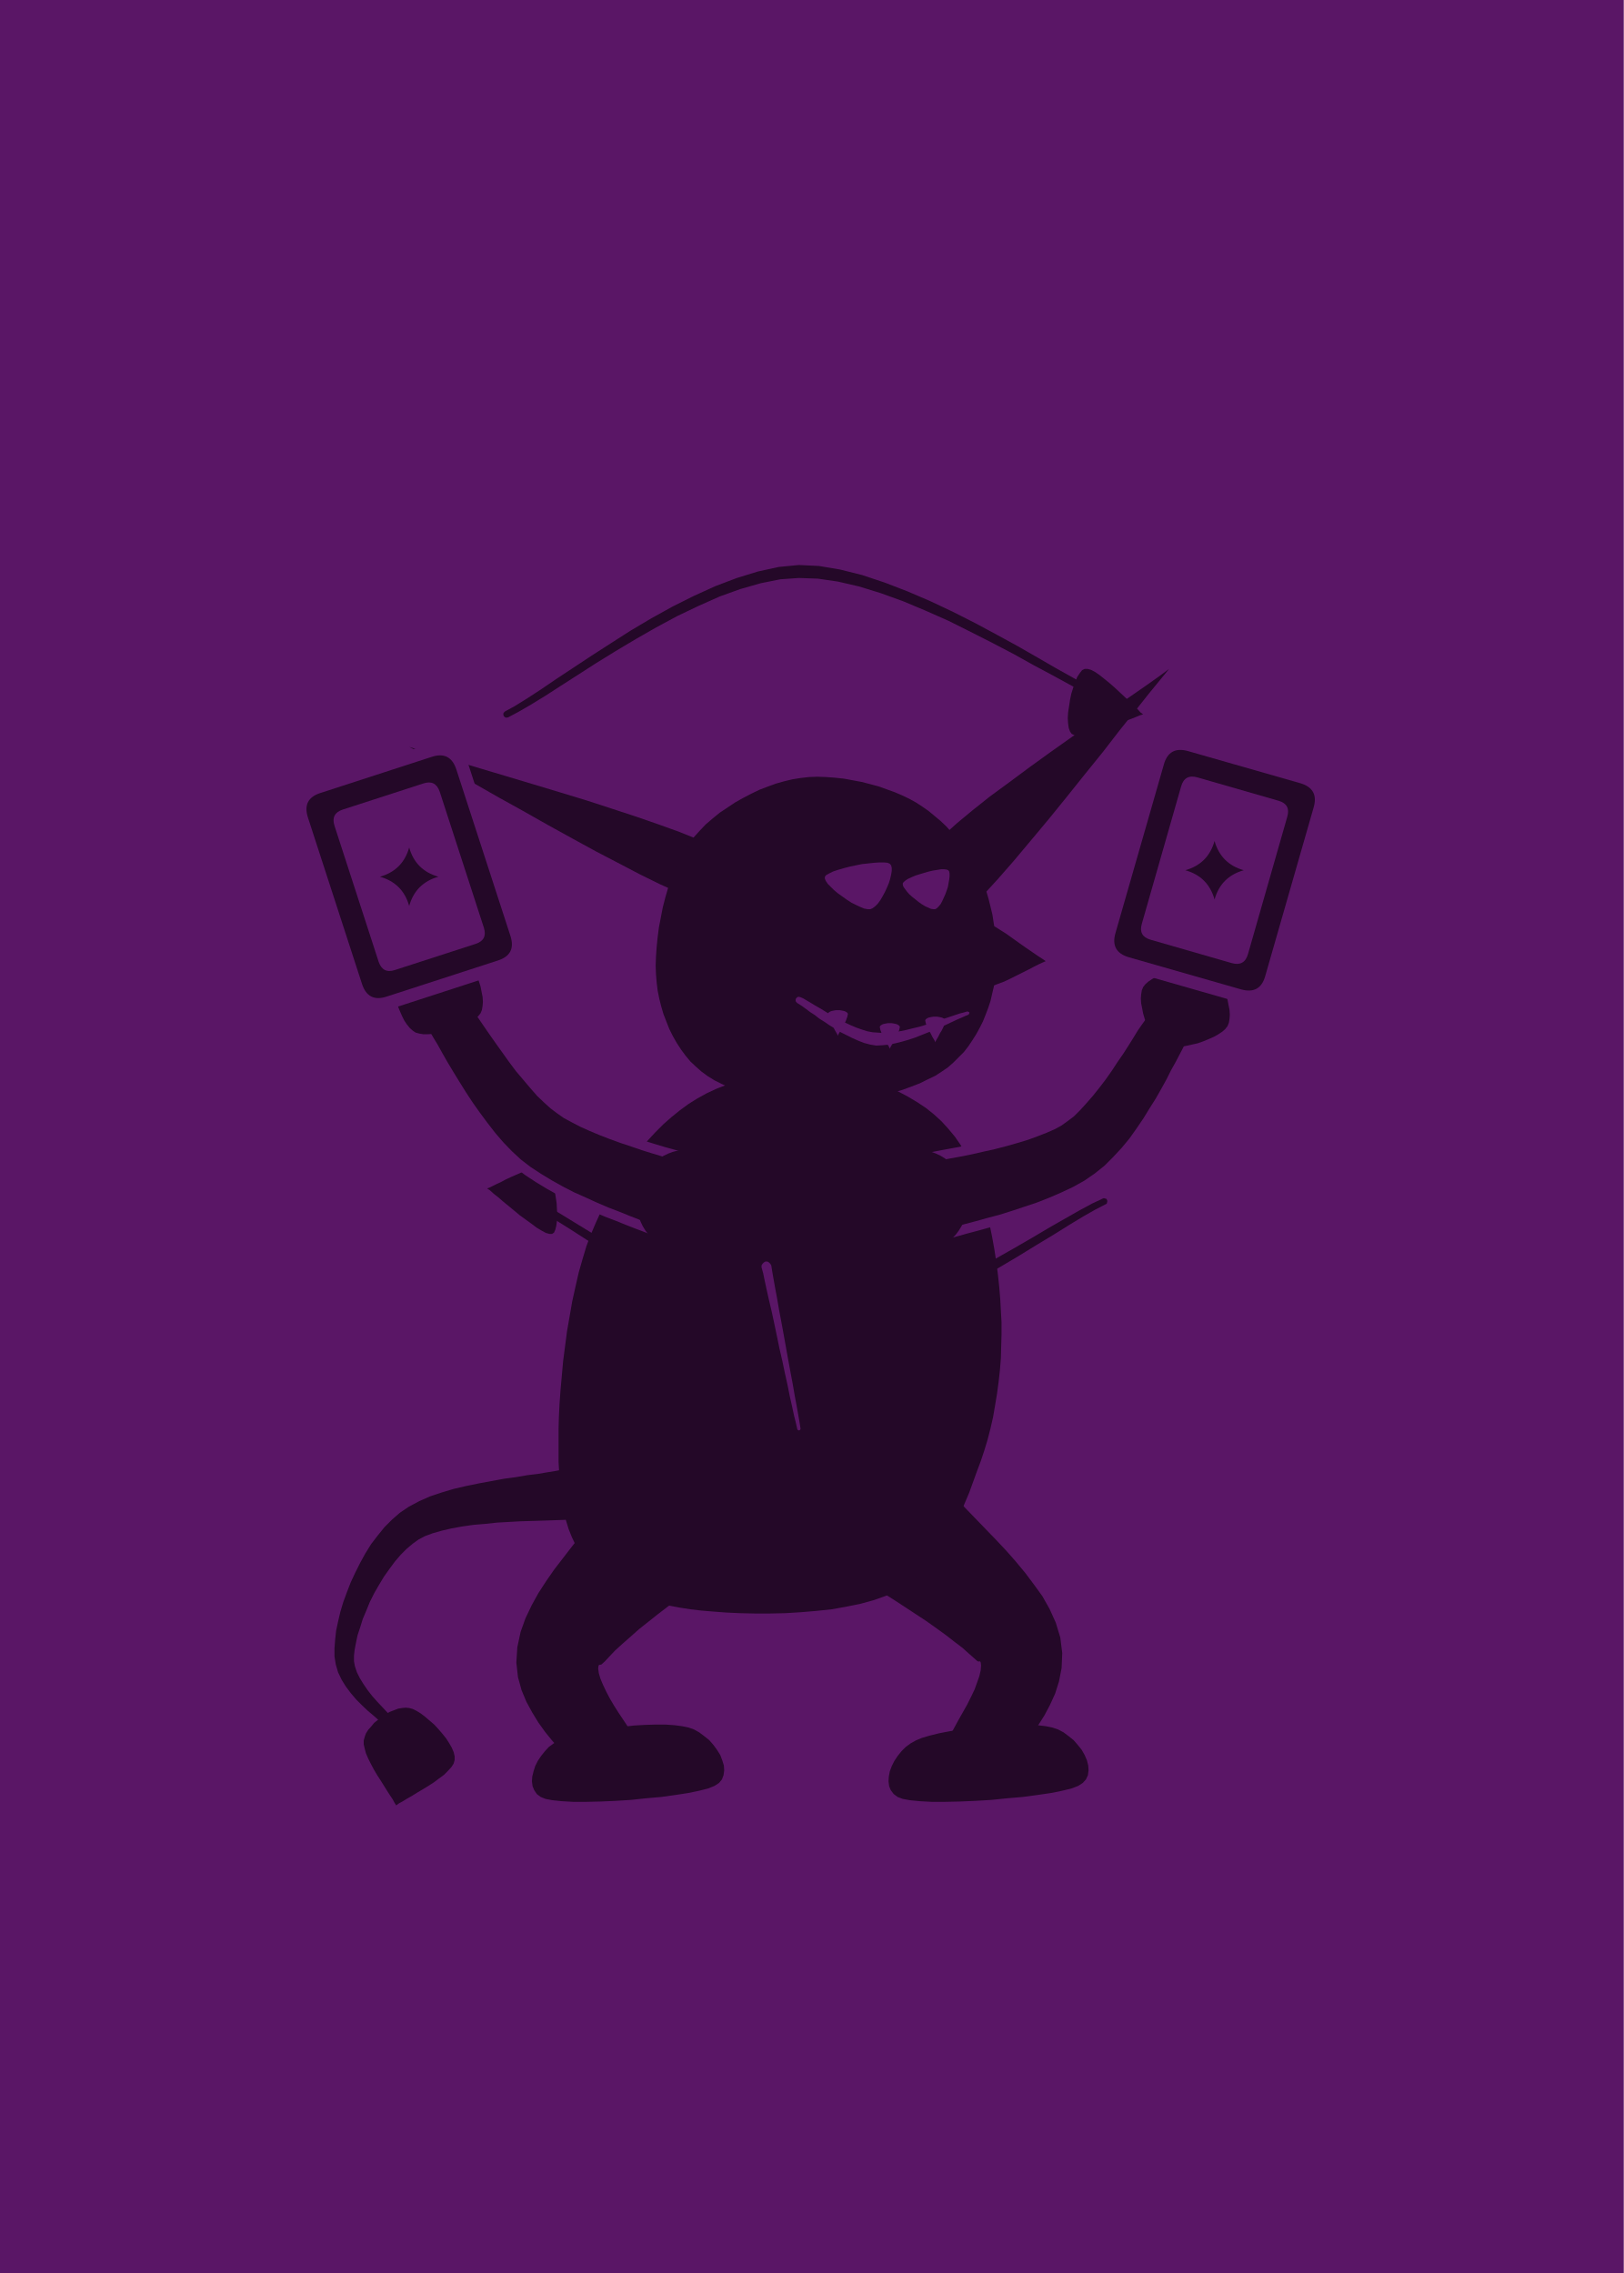
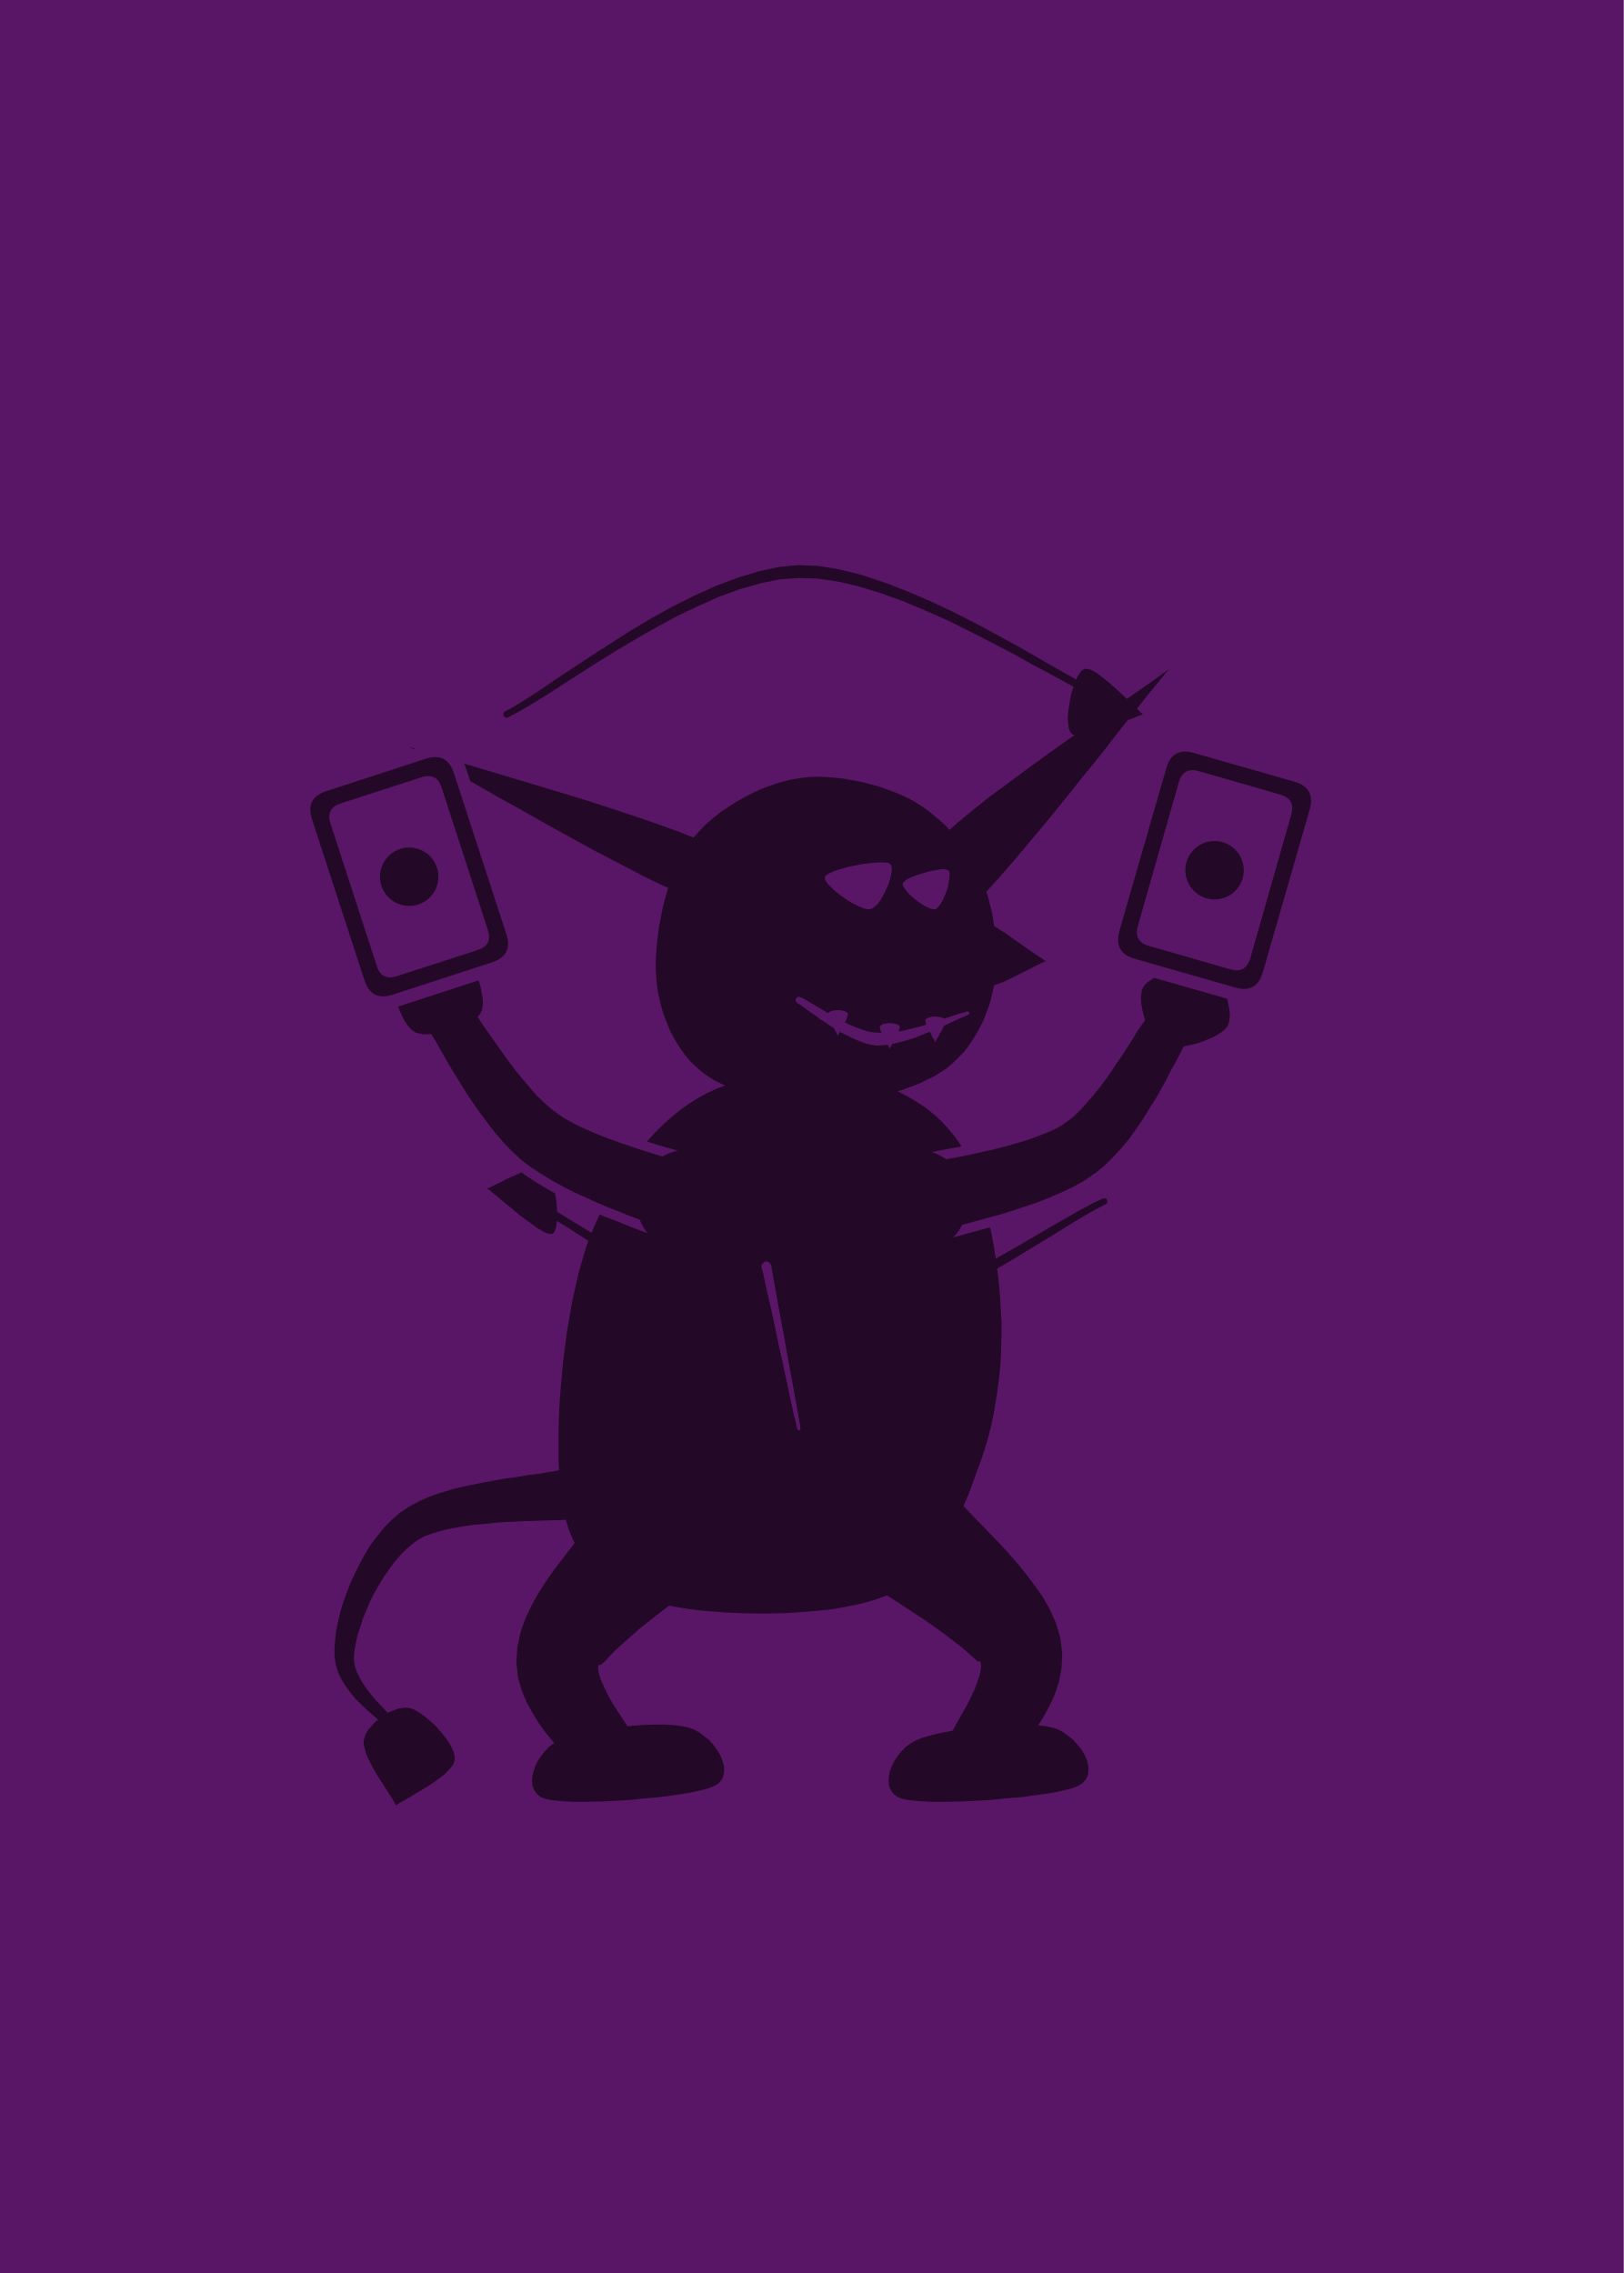
<svg xmlns="http://www.w3.org/2000/svg" viewBox="0 0 500 700">
  <rect width="500" height="700" fill="#5a1666" />
  <g transform="translate(-24 -30)">
    <path d="M180.5 250.9L183.7 249.2L187.5 247L191.9 244.3L196.7 241.2L202 237.8L207.6 234.2L213.6 230.5L219.8 226.8L226.1 223.2L232.6 219.7L239.1 216.6L245.6 213.7L252 211.4L258.3 209.6L264.3 208.4L270 208L275.8 208.2L282 209.1L288.5 210.6L295.3 212.7L302.2 215.2L309.1 218.1L316.1 221.2L322.9 224.6L329.6 228L336.1 231.4L342.2 234.8L348 237.9L353.3 240.8L358 243.3L362.2 245.4L365.6 246.9L366 247L366.3 246.9L366.7 246.7L366.9 246.4L367 246L366.9 245.7L366.7 245.3L366.4 245.1L363.1 243.5L359.1 241.3L354.4 238.7L349.2 235.8L343.5 232.5L337.4 229L331 225.5L324.3 221.9L317.4 218.4L310.4 215.1L303.4 212.1L296.4 209.4L289.5 207.1L282.7 205.4L276.2 204.3L270 204L263.8 204.6L257.4 206L250.9 208L244.3 210.5L237.7 213.5L231.1 216.8L224.6 220.4L218.2 224.2L212.1 228.1L206.2 231.9L200.6 235.6L195.3 239.1L190.6 242.3L186.3 245.1L182.6 247.4L179.5 249.1L179.2 249.4L179 249.7L179 250.1L179.1 250.5L179.4 250.8L179.7 251L180.1 251Z" fill="#240828" />
    <path d="M376 250L375 250.3L373.8 250.8L372.3 251.4L370.6 252L368.7 252.8L366.7 253.5L364.8 254.3L362.8 254.9L360.8 255.5L359 256L357.4 256.3L356 256.5L354.8 256.4L354 256L353.5 255.3L353.1 254.2L352.9 252.8L352.8 251.2L352.9 249.4L353.2 247.5L353.5 245.5L353.9 243.6L354.5 241.7L355.1 240L355.7 238.5L356.5 237.3L357.2 236.4L358 236L358.9 236L360 236.3L361.3 237L362.6 237.9L364.1 239.1L365.7 240.4L367.3 241.8L368.8 243.2L370.3 244.6L371.8 246L373.1 247.3L374.3 248.4L375.2 249.4L376 250Z" fill="#240828" />
    <path d="M363.6 399.1L360.4 400.6L356.5 402.7L352.1 405.2L347.2 408L341.8 411.2L336.1 414.5L330.1 417.9L323.9 421.3L317.5 424.6L311 427.8L304.5 430.7L298 433.2L291.6 435.3L285.5 436.8L279.6 437.8L274 438L268.5 437.6L262.6 436.6L256.4 434.9L250 432.7L243.5 430L237 427L230.5 423.7L224.1 420.2L217.9 416.6L211.9 413.1L206.2 409.7L200.8 406.4L195.9 403.4L191.5 400.8L187.7 398.7L184.5 397.1L184.1 397L183.7 397L183.4 397.2L183.1 397.5L183 397.9L183 398.3L183.2 398.6L183.5 398.9L186.6 400.6L190.4 402.8L194.7 405.5L199.5 408.5L204.8 411.9L210.4 415.5L216.4 419.1L222.6 422.8L229 426.4L235.6 429.9L242.2 433.1L248.8 435.9L255.3 438.3L261.7 440.2L267.9 441.5L274 442L280 441.6L286.3 440.5L292.7 438.7L299.2 436.5L305.8 433.8L312.4 430.7L318.9 427.4L325.3 423.9L331.6 420.4L337.5 416.9L343.2 413.4L348.5 410.2L353.3 407.2L357.6 404.6L361.3 402.5L364.4 400.9L364.8 400.7L364.9 400.3L365 399.9L364.9 399.6L364.7 399.2L364.3 399.1L363.9 399Z" fill="#240828" />
    <path d="M174 396L174.9 396.6L176 397.6L177.4 398.7L178.9 400L180.6 401.4L182.3 402.8L184.1 404.3L185.9 405.6L187.7 406.9L189.3 408.1L190.8 409L192.1 409.7L193.2 410L194 410L194.6 409.6L195 408.7L195.3 407.5L195.5 406L195.6 404.3L195.5 402.4L195.4 400.5L195.1 398.5L194.8 396.6L194.4 394.8L193.9 393.2L193.3 391.8L192.7 390.7L192 390L191.2 389.6L190.1 389.5L188.9 389.7L187.5 390L186 390.5L184.5 391.1L182.9 391.8L181.3 392.5L179.8 393.2L178.3 394L177 394.6L175.8 395.2L174.8 395.7L174 396Z" fill="#240828" />
    <path d="M198.7 482.1L197.1 482.6L195.1 483L192.6 483.4L189.7 483.9L186.4 484.3L182.9 484.9L179.2 485.4L175.4 486.1L171.6 486.8L167.7 487.6L163.8 488.5L160.1 489.6L156.5 490.8L153.1 492.3L149.9 494L147.1 495.9L144.7 498L142.4 500.3L140.3 502.9L138.3 505.5L136.5 508.4L134.9 511.3L133.4 514.3L132 517.3L130.8 520.4L129.7 523.4L128.8 526.4L128.1 529.4L127.5 532.2L127.2 535L127 537.6L127 540.1L127.4 542.6L128.1 545L129.2 547.3L130.5 549.4L132 551.4L133.7 553.4L135.5 555.2L137.3 556.9L139.2 558.5L141 560.1L142.8 561.5L144.5 562.8L146 564L147.3 565L148.4 565.9L149.2 566.7L149.6 566.9L149.9 567L150.3 566.9L150.7 566.8L150.9 566.4L151 566.1L150.9 565.7L150.8 565.3L150 564.3L149 563.2L147.8 561.9L146.5 560.5L145 559L143.4 557.5L141.8 555.8L140.2 554.1L138.6 552.3L137.2 550.5L135.9 548.6L134.8 546.8L133.9 545L133.3 543.2L133 541.6L133 539.9L133.2 538.1L133.6 536L134.1 533.6L134.9 531.2L135.7 528.6L136.8 526L137.9 523.3L139.2 520.7L140.7 518.1L142.2 515.6L143.9 513.2L145.6 510.9L147.4 508.8L149.2 507L151.1 505.4L152.9 504.1L154.8 503.1L157.2 502.2L160 501.4L163 500.7L166.3 500.1L169.8 499.6L173.4 499.3L177.1 498.9L180.7 498.7L184.3 498.5L187.7 498.4L191 498.3L194 498.2L196.8 498.1L199.3 498L201.3 497.9L204.2 496.8L206.5 494.7L207.8 491.8L207.9 488.7L206.8 485.8L204.7 483.5L201.8 482.2Z" fill="#240828" />
    <path d="M146 586L145.5 585.2L144.9 584.1L144.1 582.9L143.2 581.5L142.2 579.9L141.2 578.3L140.1 576.6L139.1 574.9L138.2 573.2L137.4 571.6L136.7 570L136.3 568.5L136 567.2L136 566L136.3 564.9L136.7 563.8L137.4 562.7L138.3 561.7L139.2 560.6L140.3 559.7L141.5 558.8L142.7 557.9L144 557.2L145.3 556.7L146.6 556.2L147.8 556L148.9 555.9L150 556L151.1 556.3L152.3 556.9L153.6 557.7L154.9 558.7L156.3 559.9L157.7 561.1L159 562.5L160.2 563.9L161.4 565.4L162.3 566.8L163.1 568.2L163.7 569.6L164 570.9L164 572L163.7 573.1L163 574.2L161.9 575.4L160.7 576.6L159.2 577.7L157.6 578.9L155.9 580L154.1 581.1L152.4 582.1L150.8 583.1L149.2 584L147.9 584.8L146.8 585.4L146 586Z" fill="#240828" />
    <path d="M215.2 486.5L214.5 487.9L213.6 489.6L212 491.7L210.1 494.1L207.8 496.9L205.3 499.9L202.7 503L200.1 506.3L197.4 509.8L194.7 513.3L192.2 516.9L189.8 520.6L187.7 524.4L185.8 528.4L184.3 532.6L183.3 537.3L183 542L183.5 546.5L184.6 550.5L186.1 554.1L187.9 557.4L189.8 560.5L191.8 563.3L193.9 565.9L196 568.3L198 570.5L200 572.5L201.8 574.3L203.4 575.9L204.7 577.2L205.6 578L206.3 578.7L208.7 581.3L211.9 582.8L215.4 582.9L218.7 581.7L221.3 579.3L222.8 576.1L222.9 572.6L221.7 569.3L220.9 567.6L219.8 565.7L218.6 563.7L217.3 561.7L215.9 559.6L214.5 557.5L213.1 555.3L211.8 553.1L210.7 551L209.7 548.9L208.9 547L208.4 545.3L208.2 543.9L208.3 543L208.5 542.7L208.7 542.7L209.2 542.6L210.2 541.7L211.6 540.2L213.4 538.3L215.6 536.3L218.1 534.1L220.8 531.7L223.7 529.4L226.6 527.1L229.6 524.8L232.5 522.6L235.3 520.5L238 518.6L240.5 516.7L242.9 514.9L244.8 513.5L248.8 506.8L250 499.1L248.1 491.5L243.5 485.2L236.8 481.2L229.1 480L221.5 481.9Z" fill="#240828" />
    <path d="M196 566L197.8 565.2L200.1 564.5L202.8 563.8L205.7 563.2L208.9 562.6L212.3 562.2L215.8 561.8L219.2 561.4L222.6 561.2L225.9 561.1L228.9 561.1L231.7 561.3L234 561.6L236 562L237.7 562.6L239.3 563.5L240.9 564.7L242.4 565.9L243.7 567.4L244.8 568.9L245.8 570.5L246.4 572.1L246.9 573.7L247 575.2L246.8 576.7L246.3 578L245.4 579.1L244 580L242 580.8L239.2 581.5L235.8 582.2L231.9 582.8L227.6 583.4L223 583.8L218.3 584.3L213.5 584.6L208.9 584.8L204.5 584.9L200.5 584.9L197 584.7L194.1 584.4L192 584L190.5 583.4L189.3 582.5L188.5 581.3L188 580.1L187.8 578.6L187.9 577.1L188.3 575.5L188.8 573.9L189.6 572.3L190.6 570.8L191.8 569.3L193 568L194.5 566.9Z" fill="#240828" />
    <path d="M286.4 514.6L288.4 515.9L291 517.6L293.7 519.3L296.6 521L299.6 522.9L302.8 525L306 527.1L309.2 529.2L312.3 531.4L315.2 533.5L317.9 535.6L320.4 537.5L322.4 539.3L324 540.7L325 541.6L325.5 541.7L325.8 541.6L326 542L326.1 542.9L326 544.3L325.6 546.1L324.9 548.1L324.1 550.3L323 552.6L321.8 555L320.5 557.3L319.2 559.6L318 561.8L316.8 564L315.7 566L314.7 568.1L314 569.8L313 573.2L313.4 576.7L315.1 579.8L317.8 582L321.2 583L324.7 582.6L327.8 580.9L330 578.2L330.7 577.4L331.5 576.4L332.8 575.1L334.3 573.4L336 571.4L337.9 569.2L339.8 566.7L341.8 564.1L343.7 561.3L345.6 558.3L347.3 555.1L348.9 551.6L350.1 547.8L350.9 543.7L351.1 539.1L350.5 534.3L349.1 529.7L347.2 525.5L345 521.6L342.4 518L339.7 514.4L336.8 510.9L333.9 507.6L330.8 504.3L327.8 501.2L324.9 498.2L322.1 495.3L319.6 492.7L317.4 490.4L315.6 488.3L314.5 486.7L313.6 485.4L307 481.3L299.3 480L291.7 481.8L285.4 486.4L281.3 493L280 500.7L281.8 508.3Z" fill="#240828" />
    <path d="M306 566L307.9 565.2L310.3 564.5L313.1 563.8L316.2 563.2L319.6 562.6L323.1 562.2L326.8 561.8L330.4 561.4L334 561.2L337.4 561.1L340.6 561.1L343.5 561.3L346 561.6L348 562L349.8 562.6L351.5 563.5L353.1 564.7L354.6 565.9L355.9 567.4L357.1 568.9L358 570.5L358.7 572.1L359.1 573.7L359.2 575.2L359 576.7L358.4 578L357.4 579.1L356 580L353.9 580.8L351 581.5L347.5 582.2L343.4 582.8L338.9 583.4L334.2 583.8L329.3 584.3L324.3 584.6L319.5 584.8L315 584.9L310.9 584.9L307.2 584.7L304.2 584.4L302 584L300.4 583.4L299.2 582.5L298.3 581.3L297.8 580.1L297.6 578.6L297.7 577.1L298 575.5L298.6 573.9L299.4 572.3L300.4 570.8L301.6 569.3L302.9 568L304.4 566.9Z" fill="#240828" />
    <path d="M196 470L196.1 466.3L196.3 462.3L196.6 458.1L197 453.7L197.4 449.2L198 444.6L198.6 440L199.4 435.4L200.2 430.8L201.2 426.3L202.2 421.9L203.4 417.7L204.6 413.7L206 410L207.5 406.5L209.1 403L210.9 399.6L212.7 396.2L214.7 393L216.7 389.9L218.9 386.9L221.1 384L223.4 381.3L225.8 378.7L228.3 376.2L230.8 374L233.4 371.9L236 370L238.7 368.3L241.6 366.7L244.6 365.3L247.7 364.1L250.9 363L254.2 362L257.5 361.3L260.8 360.6L264.2 360.1L267.5 359.8L270.7 359.6L273.9 359.6L277 359.7L280 360L283 360.4L286 361L289 361.8L292 362.7L295 363.7L298 364.9L300.9 366.3L303.7 367.8L306.4 369.4L309.1 371.2L311.6 373.2L313.9 375.3L316 377.6L318 380L319.8 382.6L321.4 385.6L322.9 388.7L324.3 392.1L325.6 395.6L326.7 399.3L327.8 403.1L328.7 407L329.5 410.9L330.2 414.8L330.8 418.7L331.3 422.6L331.7 426.4L332 430L332.2 433.6L332.4 437.2L332.4 440.9L332.3 444.6L332.2 448.3L331.9 452L331.5 455.6L331 459.3L330.4 462.9L329.8 466.4L329 469.9L328.1 473.4L327.1 476.7L326 480L324.8 483.2L323.6 486.5L322.4 489.8L321 493.1L319.6 496.4L318 499.6L316.4 502.8L314.6 505.8L312.6 508.6L310.5 511.3L308.2 513.9L305.7 516.2L303 518.2L300 520L296.7 521.5L293 522.8L289 523.9L284.6 524.8L280.1 525.6L275.4 526.1L270.6 526.5L265.8 526.8L261.1 526.9L256.4 526.9L251.9 526.8L247.6 526.6L243.6 526.3L240 526L236.6 525.6L233.4 525.1L230.2 524.5L227.1 523.7L224.2 522.9L221.4 521.9L218.8 520.9L216.2 519.7L213.8 518.4L211.5 517L209.4 515.4L207.5 513.7L205.7 511.9L204 510L202.5 507.9L201.2 505.7L200.1 503.4L199.1 500.9L198.3 498.3L197.7 495.6L197.1 492.8L196.7 489.8L196.4 486.7L196.2 483.6L196 480.3L196 477L196 473.5Z" fill="#240828" />
    <path d="M150 260L154 261.3L159.2 262.8L165.4 264.7L172.4 266.8L180.1 269.1L188.1 271.5L196.4 274L204.6 276.5L212.6 279.1L220.2 281.6L227.1 284L233.2 286.2L238.2 288.2L242 290L244.8 291.7L247 293.6L248.6 295.5L249.8 297.4L250.4 299.3L250.5 301.1L250.1 302.8L249.3 304.2L248.1 305.4L246.4 306.4L244.3 306.9L241.9 307.1L239.1 306.8L236 306L232.1 304.5L227.2 302.3L221.3 299.4L214.8 296L207.7 292.3L200.2 288.2L192.6 284L185 279.7L177.6 275.6L170.6 271.6L164.2 267.9L158.5 264.7L153.7 262L150 260Z" fill="#240828" />
    <path d="M384 236L381.3 239.3L377.7 243.7L373.5 249L368.7 255L363.6 261.6L358.1 268.4L352.5 275.4L346.9 282.3L341.3 289L336.1 295.2L331.2 300.8L326.8 305.6L323 309.4L320 312L317.5 313.5L315.2 314.3L313.1 314.3L311.3 313.8L309.7 312.7L308.5 311.1L307.5 309.1L306.9 306.8L306.7 304.2L306.8 301.5L307.4 298.6L308.5 295.7L310 292.8L312 290L314.8 287L318.7 283.5L323.4 279.6L328.8 275.3L334.8 270.9L341 266.3L347.5 261.6L354 257L360.3 252.6L366.3 248.4L371.9 244.6L376.8 241.2L380.9 238.3L384 236Z" fill="#240828" />
    <path d="M226 330L225.9 327.4L226 324.6L226.2 321.7L226.5 318.7L226.9 315.6L227.5 312.5L228.1 309.4L228.9 306.3L229.8 303.2L230.8 300.3L232 297.4L233.2 294.8L234.6 292.3L236 290L237.6 287.9L239.4 285.9L241.3 283.9L243.4 282.1L245.6 280.3L248 278.7L250.4 277.1L252.9 275.7L255.4 274.4L257.9 273.2L260.5 272.2L263 271.3L265.5 270.6L268 270L270.5 269.6L273.1 269.3L275.7 269.2L278.4 269.3L281.1 269.5L283.9 269.8L286.6 270.3L289.3 270.8L292 271.5L294.6 272.2L297.1 273.1L299.6 274L301.9 275L304 276L306 277.1L308 278.4L310 279.8L311.8 281.3L313.6 282.8L315.4 284.5L317 286.3L318.6 288.1L320 290L321.4 291.9L322.7 293.9L323.9 295.9L325 297.9L326 300L326.9 302.1L327.7 304.4L328.4 306.8L329 309.2L329.6 311.7L330 314.3L330.4 316.9L330.6 319.5L330.8 322L330.8 324.6L330.8 327.1L330.6 329.5L330.4 331.8L330 334L329.5 336.1L329 338.3L328.3 340.4L327.5 342.5L326.7 344.5L325.7 346.5L324.6 348.5L323.4 350.4L322.2 352.2L320.8 354L319.2 355.6L317.6 357.2L315.9 358.7L314 360L312 361.3L309.7 362.4L307.3 363.6L304.7 364.6L302 365.6L299.1 366.5L296.3 367.3L293.3 368L290.3 368.6L287.4 369.1L284.4 369.5L281.5 369.8L278.7 369.9L276 370L273.3 369.9L270.6 369.8L267.8 369.5L264.9 369.2L262.1 368.7L259.3 368.2L256.5 367.5L253.8 366.7L251.2 365.9L248.6 364.9L246.2 363.8L244 362.7L241.9 361.4L240 360L238.3 358.5L236.6 356.9L235.1 355.1L233.7 353.2L232.4 351.2L231.2 349.1L230.1 346.9L229.2 344.6L228.3 342.3L227.6 339.9L227 337.5L226.5 335L226.2 332.5Z" fill="#240828" />
    <path d="M346 326L345.1 326.4L343.8 327L342.4 327.7L340.7 328.6L338.9 329.5L337.1 330.4L335.1 331.4L333.2 332.3L331.3 333L329.5 333.7L327.8 334.1L326.3 334.4L325 334.3L324 334L323.2 333.3L322.4 332.1L321.8 330.6L321.2 328.9L320.7 326.9L320.4 324.8L320.1 322.6L320 320.5L320 318.4L320.1 316.5L320.3 314.9L320.7 313.5L321.3 312.5L322 312L323 311.9L324.3 312.2L325.9 312.9L327.7 313.8L329.6 314.9L331.7 316.2L333.9 317.6L336 319.1L338.1 320.6L340.1 322L342 323.3L343.6 324.4L345 325.3L346 326Z" fill="#240828" />
    <path d="M278 300L278.4 299.5L279.3 299L280.5 298.4L282 297.9L283.7 297.4L285.6 296.9L287.5 296.5L289.5 296.1L291.4 295.9L293.2 295.7L294.8 295.6L296.2 295.6L297.3 295.7L298 296L298.4 296.5L298.6 297.3L298.6 298.2L298.4 299.4L298.1 300.7L297.7 302L297.1 303.4L296.5 304.7L295.8 306L295.1 307.2L294.3 308.3L293.5 309.1L292.7 309.7L292 310L291.2 310L290.1 309.8L288.9 309.3L287.6 308.7L286.2 308L284.8 307.1L283.4 306.1L282 305.1L280.8 304.1L279.8 303.1L278.9 302.2L278.3 301.3L278 300.6Z" fill="#5a1666" />
    <path d="M302 302L302.3 301.6L302.9 301.1L303.7 300.6L304.8 300.1L306 299.6L307.3 299.2L308.6 298.8L310 298.4L311.3 298.1L312.6 297.9L313.8 297.7L314.7 297.7L315.5 297.8L316 298L316.3 298.4L316.4 299L316.4 299.9L316.3 300.8L316.1 301.9L315.9 303.1L315.5 304.3L315.1 305.4L314.6 306.5L314.1 307.6L313.6 308.5L313 309.2L312.5 309.7L312 310L311.4 310L310.7 309.9L309.8 309.5L308.9 309.1L307.9 308.5L306.9 307.8L305.9 307L304.9 306.2L304 305.4L303.3 304.6L302.7 303.8L302.2 303.1L302 302.5Z" fill="#5a1666" />
    <path d="M269.5 338.9L270.3 339.4L271.2 340L272.3 340.8L273.5 341.7L274.9 342.6L276.3 343.7L277.9 344.7L279.5 345.8L281.2 346.8L282.9 347.9L284.7 348.8L286.5 349.7L288.3 350.5L290.1 351.2L292 351.7L293.8 352L295.7 351.9L297.7 351.7L299.7 351.3L301.7 350.8L303.8 350.2L305.9 349.5L307.9 348.7L309.9 347.9L311.9 347.1L313.8 346.3L315.5 345.5L317.2 344.7L318.7 344L320.1 343.4L321.2 342.9L322.2 342.5L322.3 342.4L322.4 342.2L322.5 342L322.5 341.8L322.4 341.7L322.2 341.6L322 341.5L321.8 341.5L320.8 341.8L319.6 342.1L318.1 342.6L316.6 343.1L314.8 343.7L313 344.3L311.1 344.9L309.1 345.6L307.1 346.2L305 346.7L303 347.2L301 347.6L299.1 347.9L297.3 348.1L295.6 348.1L294.2 348L292.7 347.9L291.1 347.6L289.5 347.1L287.8 346.5L286.1 345.8L284.4 345L282.7 344.1L281 343.2L279.4 342.3L277.8 341.3L276.3 340.4L274.9 339.6L273.6 338.8L272.4 338.1L271.4 337.5L270.5 337.1L270.1 337L269.7 337L269.4 337.2L269.1 337.5L269 337.9L269 338.3L269.2 338.6Z" fill="#5a1666" />
    <path d="M282 349L281.9 348.7L281.7 348.3L281.4 347.8L281.1 347.3L280.8 346.7L280.5 346.1L280.1 345.5L279.8 344.9L279.5 344.3L279.3 343.7L279.1 343.2L279 342.7L278.9 342.3L279 342L279.2 341.8L279.5 341.6L279.9 341.4L280.3 341.3L280.8 341.2L281.4 341.1L282 341.1L282.6 341.1L283.2 341.2L283.7 341.3L284.1 341.4L284.5 341.6L284.8 341.8L285 342L285.1 342.3L285 342.7L284.9 343.2L284.7 343.7L284.5 344.3L284.2 344.9L283.9 345.5L283.5 346.1L283.2 346.7L282.9 347.3L282.6 347.8L282.3 348.3L282.1 348.7L282 349Z" fill="#5a1666" />
    <path d="M298 353L297.9 352.7L297.7 352.3L297.4 351.8L297.1 351.3L296.8 350.7L296.5 350.1L296.1 349.5L295.8 348.9L295.5 348.3L295.3 347.7L295.1 347.2L295 346.7L294.9 346.3L295 346L295.2 345.8L295.5 345.6L295.9 345.4L296.3 345.3L296.8 345.2L297.4 345.1L298 345.1L298.6 345.1L299.2 345.2L299.7 345.3L300.1 345.4L300.5 345.6L300.8 345.8L301 346L301.1 346.3L301 346.7L300.9 347.2L300.7 347.7L300.5 348.3L300.2 348.9L299.9 349.5L299.5 350.1L299.2 350.7L298.9 351.3L298.6 351.8L298.3 352.3L298.1 352.7L298 353Z" fill="#5a1666" />
    <path d="M312 351L311.9 350.7L311.7 350.3L311.4 349.8L311.1 349.3L310.8 348.7L310.5 348.1L310.1 347.5L309.8 346.9L309.5 346.3L309.3 345.7L309.1 345.2L309 344.7L308.9 344.3L309 344L309.2 343.8L309.5 343.6L309.9 343.4L310.3 343.3L310.8 343.2L311.4 343.1L312 343.1L312.6 343.1L313.2 343.2L313.7 343.3L314.1 343.4L314.5 343.6L314.8 343.8L315 344L315.1 344.3L315 344.7L314.9 345.2L314.7 345.7L314.5 346.3L314.2 346.9L313.9 347.5L313.5 348.1L313.2 348.7L312.9 349.3L312.6 349.8L312.3 350.3L312.1 350.7L312 351Z" fill="#5a1666" />
    <path d="M258.5 420.3L259 422.1L259.5 424.5L260.1 427.3L260.8 430.4L261.6 433.8L262.4 437.5L263.2 441.3L264 445.2L264.9 449.1L265.7 452.9L266.5 456.5L267.2 460L267.9 463.1L268.5 465.9L269.1 468.3L269.5 470.1L269.6 470.3L269.7 470.4L269.9 470.5L270.1 470.5L270.3 470.4L270.4 470.3L270.5 470.1L270.5 469.9L270.2 468L269.8 465.7L269.3 462.9L268.7 459.7L268.1 456.2L267.4 452.5L266.7 448.7L266 444.8L265.3 440.9L264.6 437.1L263.9 433.4L263.3 429.9L262.7 426.7L262.2 423.9L261.8 421.6L261.5 419.7L261.2 419.2L260.8 418.8L260.3 418.5L259.7 418.5L259.2 418.8L258.8 419.2L258.5 419.7Z" fill="#5a1666" />
-     <mask id="root1" maskUnits="userSpaceOnUse" x="-100" y="-100" width="700" height="900">
+     <mask id="root3" maskUnits="userSpaceOnUse" x="-100" y="-100" width="700" height="900">
      <rect x="-100" y="-100" width="700" height="900" fill="#fff" />
      <circle cx="236" cy="400" r="16" fill="#000" />
      <circle cx="306" cy="400" r="16" fill="#000" />
    </mask>
-     <g mask="url(#root1)">
+     <g mask="url(#root3)">
      <path d="M240.1 389.8L238.3 389.2L236 388.5L233.5 387.7L230.7 386.9L227.8 386.1L224.8 385.2L221.6 384.2L218.4 383.1L215.1 382L211.8 380.8L208.7 379.6L205.6 378.3L202.7 377L200 375.6L197.6 374.3L195.6 372.9L193.6 371.4L191.6 369.6L189.4 367.5L187.3 365.1L185.1 362.5L182.9 359.9L180.8 357.1L178.8 354.3L176.8 351.5L174.9 348.8L173.1 346.2L171.4 343.7L169.8 341.4L168.3 339.3L166.9 337.4L165.7 335.9L163.7 334.1L161.2 333.1L158.4 333.2L155.9 334.3L154.1 336.3L153.1 338.8L153.2 341.6L154.3 344.1L155.1 345.5L156.1 347.2L157.3 349.3L158.7 351.6L160.2 354.3L161.8 357.1L163.6 360.1L165.5 363.2L167.5 366.4L169.6 369.6L171.8 372.7L174.1 375.8L176.5 378.9L179 381.8L181.6 384.5L184.4 387.1L187.4 389.4L190.6 391.5L193.9 393.5L197.3 395.4L200.8 397.2L204.4 398.8L207.9 400.4L211.4 401.9L214.8 403.2L218 404.5L221.1 405.7L224 406.8L226.5 407.8L228.7 408.7L230.5 409.5L231.9 410.2L236.1 411L240.3 410.1L243.8 407.7L246.2 404.1L247 399.9L246.1 395.7L243.7 392.2Z" fill="#5a1666" stroke="#5a1666" stroke-width="6" stroke-linejoin="round" />
      <path d="M146 330L146.7 329.1L147.6 328.3L148.8 327.5L150.2 326.7L151.8 326L153.5 325.3L155.3 324.8L157 324.3L158.8 323.9L160.5 323.6L162.2 323.5L163.7 323.5L164.9 323.7L166 324L166.9 324.6L167.8 325.4L168.7 326.5L169.5 327.7L170.2 329.1L170.9 330.7L171.5 332.3L172 333.9L172.3 335.5L172.6 337L172.7 338.5L172.6 339.8L172.4 341L172 342L171.3 342.9L170.4 343.7L169.2 344.5L167.8 345.3L166.2 346L164.5 346.7L162.8 347.3L161 347.7L159.2 348.1L157.5 348.4L155.8 348.5L154.3 348.5L153.1 348.3L152 348L151.1 347.4L150.2 346.6L149.3 345.5L148.5 344.3L147.8 342.9L147.1 341.3L146.5 339.8L146 338.1L145.7 336.5L145.4 335L145.3 333.5L145.4 332.2L145.6 331Z" fill="#5a1666" stroke="#5a1666" stroke-width="6" stroke-linejoin="round" />
      <path d="M309.1 410.6L310.6 410L312.6 409.4L315 408.7L317.8 407.9L321 407L324.4 406.1L328 405.1L331.8 404.1L335.6 402.9L339.5 401.6L343.4 400.3L347.2 398.8L350.9 397.2L354.5 395.5L357.9 393.6L361.1 391.4L364.1 389L366.8 386.3L369.4 383.5L371.8 380.6L374 377.5L376.1 374.4L378 371.3L379.9 368.3L381.6 365.3L383.2 362.4L384.6 359.6L386 357.1L387.2 354.8L388.2 352.9L389 351.3L389.8 350L390.8 347.4L390.9 344.7L389.9 342.2L388 340.2L385.4 339.2L382.7 339.1L380.2 340.1L378.2 342L377.1 343.5L375.8 345.3L374.4 347.3L373 349.6L371.5 352L369.9 354.5L368.1 357.1L366.4 359.7L364.5 362.4L362.6 364.9L360.6 367.4L358.6 369.7L356.6 371.9L354.7 373.8L352.7 375.3L350.9 376.6L348.9 377.7L346.4 378.8L343.6 379.9L340.6 381L337.3 382L333.8 383L330.3 383.9L326.7 384.7L323.2 385.5L319.7 386.2L316.4 386.8L313.2 387.4L310.2 388L307.5 388.5L305 389L302.9 389.4L299.1 391.4L296.4 394.7L295.1 398.8L295.4 403.1L297.4 406.9L300.7 409.6L304.8 410.9Z" fill="#5a1666" stroke="#5a1666" stroke-width="6" stroke-linejoin="round" />
      <path d="M376 334L376.7 333.1L377.6 332.3L378.8 331.5L380.2 330.7L381.8 330L383.5 329.3L385.3 328.8L387 328.3L388.8 327.9L390.5 327.6L392.2 327.5L393.7 327.5L394.9 327.7L396 328L396.9 328.6L397.8 329.4L398.7 330.5L399.5 331.7L400.2 333.1L400.9 334.7L401.5 336.3L402 337.9L402.3 339.5L402.6 341L402.7 342.5L402.6 343.8L402.4 345L402 346L401.3 346.9L400.4 347.7L399.2 348.5L397.8 349.3L396.2 350L394.5 350.7L392.8 351.3L391 351.7L389.2 352.1L387.5 352.4L385.8 352.5L384.3 352.5L383.1 352.3L382 352L381.1 351.4L380.2 350.6L379.3 349.5L378.5 348.3L377.8 346.9L377.1 345.3L376.5 343.8L376 342.1L375.7 340.5L375.4 339L375.3 337.5L375.4 336.2L375.6 335Z" fill="#5a1666" stroke="#5a1666" stroke-width="6" stroke-linejoin="round" />
    </g>
    <path d="M240.1 389.8L238.3 389.2L236 388.5L233.5 387.7L230.7 386.9L227.8 386.1L224.8 385.2L221.6 384.2L218.4 383.1L215.1 382L211.8 380.8L208.7 379.6L205.6 378.3L202.7 377L200 375.6L197.6 374.3L195.6 372.9L193.6 371.4L191.6 369.6L189.4 367.5L187.3 365.1L185.1 362.5L182.9 359.9L180.8 357.1L178.8 354.3L176.8 351.5L174.9 348.8L173.1 346.2L171.4 343.7L169.8 341.4L168.3 339.3L166.9 337.4L165.7 335.9L163.7 334.1L161.2 333.1L158.4 333.2L155.9 334.3L154.1 336.3L153.1 338.8L153.2 341.6L154.3 344.1L155.1 345.5L156.1 347.2L157.3 349.3L158.7 351.6L160.2 354.3L161.8 357.1L163.6 360.1L165.5 363.2L167.5 366.4L169.6 369.6L171.8 372.7L174.1 375.8L176.5 378.9L179 381.8L181.6 384.5L184.4 387.1L187.4 389.4L190.6 391.5L193.9 393.5L197.3 395.4L200.8 397.2L204.4 398.8L207.9 400.4L211.4 401.9L214.8 403.2L218 404.5L221.1 405.7L224 406.8L226.5 407.8L228.7 408.7L230.5 409.5L231.9 410.2L236.1 411L240.3 410.1L243.8 407.7L246.2 404.1L247 399.9L246.1 395.7L243.7 392.2Z" fill="#240828" />
    <path d="M146 330L146.7 329.1L147.6 328.3L148.8 327.5L150.2 326.7L151.8 326L153.5 325.3L155.3 324.8L157 324.3L158.8 323.9L160.5 323.6L162.2 323.5L163.7 323.5L164.9 323.7L166 324L166.9 324.6L167.8 325.4L168.7 326.5L169.5 327.7L170.2 329.1L170.9 330.7L171.5 332.3L172 333.9L172.3 335.5L172.6 337L172.7 338.5L172.6 339.8L172.4 341L172 342L171.3 342.9L170.4 343.7L169.2 344.5L167.8 345.3L166.2 346L164.5 346.7L162.8 347.3L161 347.7L159.2 348.1L157.5 348.4L155.8 348.5L154.3 348.5L153.1 348.3L152 348L151.1 347.4L150.2 346.6L149.3 345.5L148.5 344.3L147.8 342.9L147.1 341.3L146.5 339.8L146 338.1L145.7 336.5L145.4 335L145.3 333.5L145.4 332.2L145.6 331Z" fill="#240828" />
    <path d="M309.1 410.6L310.6 410L312.6 409.4L315 408.7L317.8 407.9L321 407L324.4 406.1L328 405.1L331.8 404.1L335.6 402.9L339.5 401.6L343.4 400.3L347.2 398.8L350.9 397.2L354.5 395.5L357.9 393.6L361.1 391.4L364.1 389L366.8 386.3L369.4 383.5L371.8 380.6L374 377.5L376.1 374.4L378 371.3L379.9 368.3L381.6 365.3L383.2 362.4L384.6 359.6L386 357.1L387.2 354.8L388.2 352.9L389 351.3L389.8 350L390.8 347.4L390.9 344.7L389.9 342.2L388 340.2L385.4 339.2L382.7 339.1L380.2 340.1L378.2 342L377.1 343.5L375.8 345.3L374.4 347.3L373 349.6L371.5 352L369.9 354.5L368.1 357.1L366.4 359.7L364.5 362.4L362.6 364.9L360.6 367.4L358.6 369.7L356.6 371.9L354.7 373.8L352.7 375.3L350.9 376.6L348.9 377.7L346.4 378.8L343.6 379.9L340.6 381L337.3 382L333.8 383L330.3 383.9L326.7 384.7L323.2 385.5L319.7 386.2L316.4 386.8L313.2 387.4L310.2 388L307.5 388.5L305 389L302.9 389.4L299.1 391.4L296.4 394.7L295.1 398.8L295.4 403.1L297.4 406.9L300.7 409.6L304.8 410.9Z" fill="#240828" />
    <path d="M376 334L376.7 333.1L377.6 332.3L378.8 331.5L380.2 330.7L381.8 330L383.5 329.3L385.3 328.8L387 328.3L388.8 327.9L390.5 327.6L392.2 327.5L393.7 327.5L394.9 327.7L396 328L396.9 328.6L397.8 329.4L398.7 330.5L399.5 331.7L400.2 333.1L400.9 334.7L401.5 336.3L402 337.9L402.3 339.5L402.6 341L402.7 342.5L402.6 343.8L402.4 345L402 346L401.3 346.9L400.4 347.7L399.2 348.5L397.8 349.3L396.2 350L394.5 350.7L392.8 351.3L391 351.7L389.2 352.1L387.5 352.4L385.8 352.5L384.3 352.5L383.1 352.3L382 352L381.1 351.4L380.2 350.6L379.3 349.5L378.5 348.3L377.8 346.9L377.1 345.3L376.5 343.8L376 342.1L375.7 340.5L375.4 339L375.3 337.5L375.4 336.2L375.6 335Z" fill="#240828" />
-     <path d="M122.7 274.2L156.9 263.1Q162.6 261.2 164.5 266.9L181.2 318.3Q183.0 324.0 177.3 325.8L143.1 336.9Q137.4 338.8 135.5 333.1L118.8 281.7Q117.0 276.0 122.7 274.2Z" fill="#5a1666" stroke="#5a1666" stroke-width="8" stroke-linejoin="round" />
-     <path d="M389.8 261.3L424.4 271.2Q430.2 272.9 428.5 278.7L413.6 330.6Q412.0 336.3 406.2 334.7L371.6 324.8Q365.8 323.1 367.5 317.3L382.4 265.4Q384.0 259.7 389.8 261.3Z" fill="#5a1666" stroke="#5a1666" stroke-width="8" stroke-linejoin="round" />
-     <path d="M122.7 274.2L156.9 263.1Q162.6 261.2 164.5 266.9L181.2 318.3Q183.0 324.0 177.3 325.8L143.1 336.9Q137.4 338.8 135.5 333.1L118.8 281.7Q117.0 276.0 122.7 274.2Z" fill="#240828" />
-     <path d="M389.8 261.3L424.4 271.2Q430.2 272.9 428.5 278.7L413.6 330.6Q412.0 336.3 406.2 334.7L371.6 324.8Q365.8 323.1 367.5 317.3L382.4 265.4Q384.0 259.7 389.8 261.3Z" fill="#240828" />
-     <path d="M129.6 279.3L154.3 271.3Q158.1 270.0 159.4 273.8L173.0 315.7Q174.2 319.5 170.4 320.7L145.7 328.7Q141.9 330.0 140.6 326.2L127.0 284.3Q125.8 280.5 129.6 279.3Z" fill="#5a1666" />
-     <path d="M392.7 269.4L417.7 276.6Q421.5 277.7 420.4 281.5L408.3 323.8Q407.2 327.7 403.3 326.6L378.3 319.4Q374.5 318.3 375.6 314.5L387.7 272.2Q388.8 268.3 392.7 269.4Z" fill="#5a1666" />
-     <path d="M150 291Q151.98 298.02 159 300Q151.98 301.98 150 309Q148.02 301.98 141 300Q148.02 298.02 150 291Z" fill="#240828" />
-     <path d="M398 289Q399.98 296.02 407 298Q399.98 299.98 398 307Q396.02 299.98 389 298Q396.02 296.02 398 289Z" fill="#240828" />
+     <path d="M124.6 273.6L155.0 263.7Q161.7 261.5 163.8 268.2L179.9 317.6Q182.1 324.3 175.4 326.4L145.0 336.3Q138.3 338.5 136.2 331.8L120.1 282.4Q117.9 275.7 124.6 273.6Z" fill="#5a1666" stroke="#5a1666" stroke-width="8" stroke-linejoin="round" />
+     <path d="M124.6 273.6L155.0 263.7Q161.7 261.5 163.8 268.2L179.9 317.6Q182.1 324.3 175.4 326.4L145.0 336.3Q138.3 338.5 136.2 331.8L120.1 282.4Q117.9 275.7 124.6 273.6Z" fill="#240828" />
+     <path d="M129.0 277.4L153.7 269.4Q158.5 267.8 160.0 272.6L174.2 316.3Q175.8 321.1 171.0 322.6L146.3 330.6Q141.5 332.2 140.0 327.4L125.8 283.7Q124.2 278.9 129.0 277.4Z" fill="#5a1666" />
+     <path d="M141 300a9 9 0 1 0 18 0a9 9 0 1 0 -18 0z" fill="#240828" />
+     <path d="M391.7 261.9L422.5 270.7Q429.2 272.6 427.3 279.3L412.9 329.3Q411.0 336.1 404.3 334.1L373.5 325.3Q366.8 323.4 368.7 316.7L383.1 266.7Q385.0 259.9 391.7 261.9Z" fill="#5a1666" stroke="#5a1666" stroke-width="8" stroke-linejoin="round" />
+     <path d="M391.7 261.9L422.5 270.7Q429.2 272.6 427.3 279.3L412.9 329.3Q411.0 336.1 404.3 334.1L373.5 325.3Q366.8 323.4 368.7 316.7L383.1 266.7Q385.0 259.9 391.7 261.9Z" fill="#240828" />
+     <path d="M393.2 267.5L418.2 274.7Q423.0 276.0 421.6 280.9L409.0 325.1Q407.6 329.9 402.8 328.5L377.8 321.3Q373.0 320.0 374.4 315.1L387.0 270.9Q388.4 266.1 393.2 267.5Z" fill="#5a1666" />
+     <path d="M389 298a9 9 0 1 0 18 0a9 9 0 1 0 -18 0z" fill="#240828" />
  </g>
</svg>
